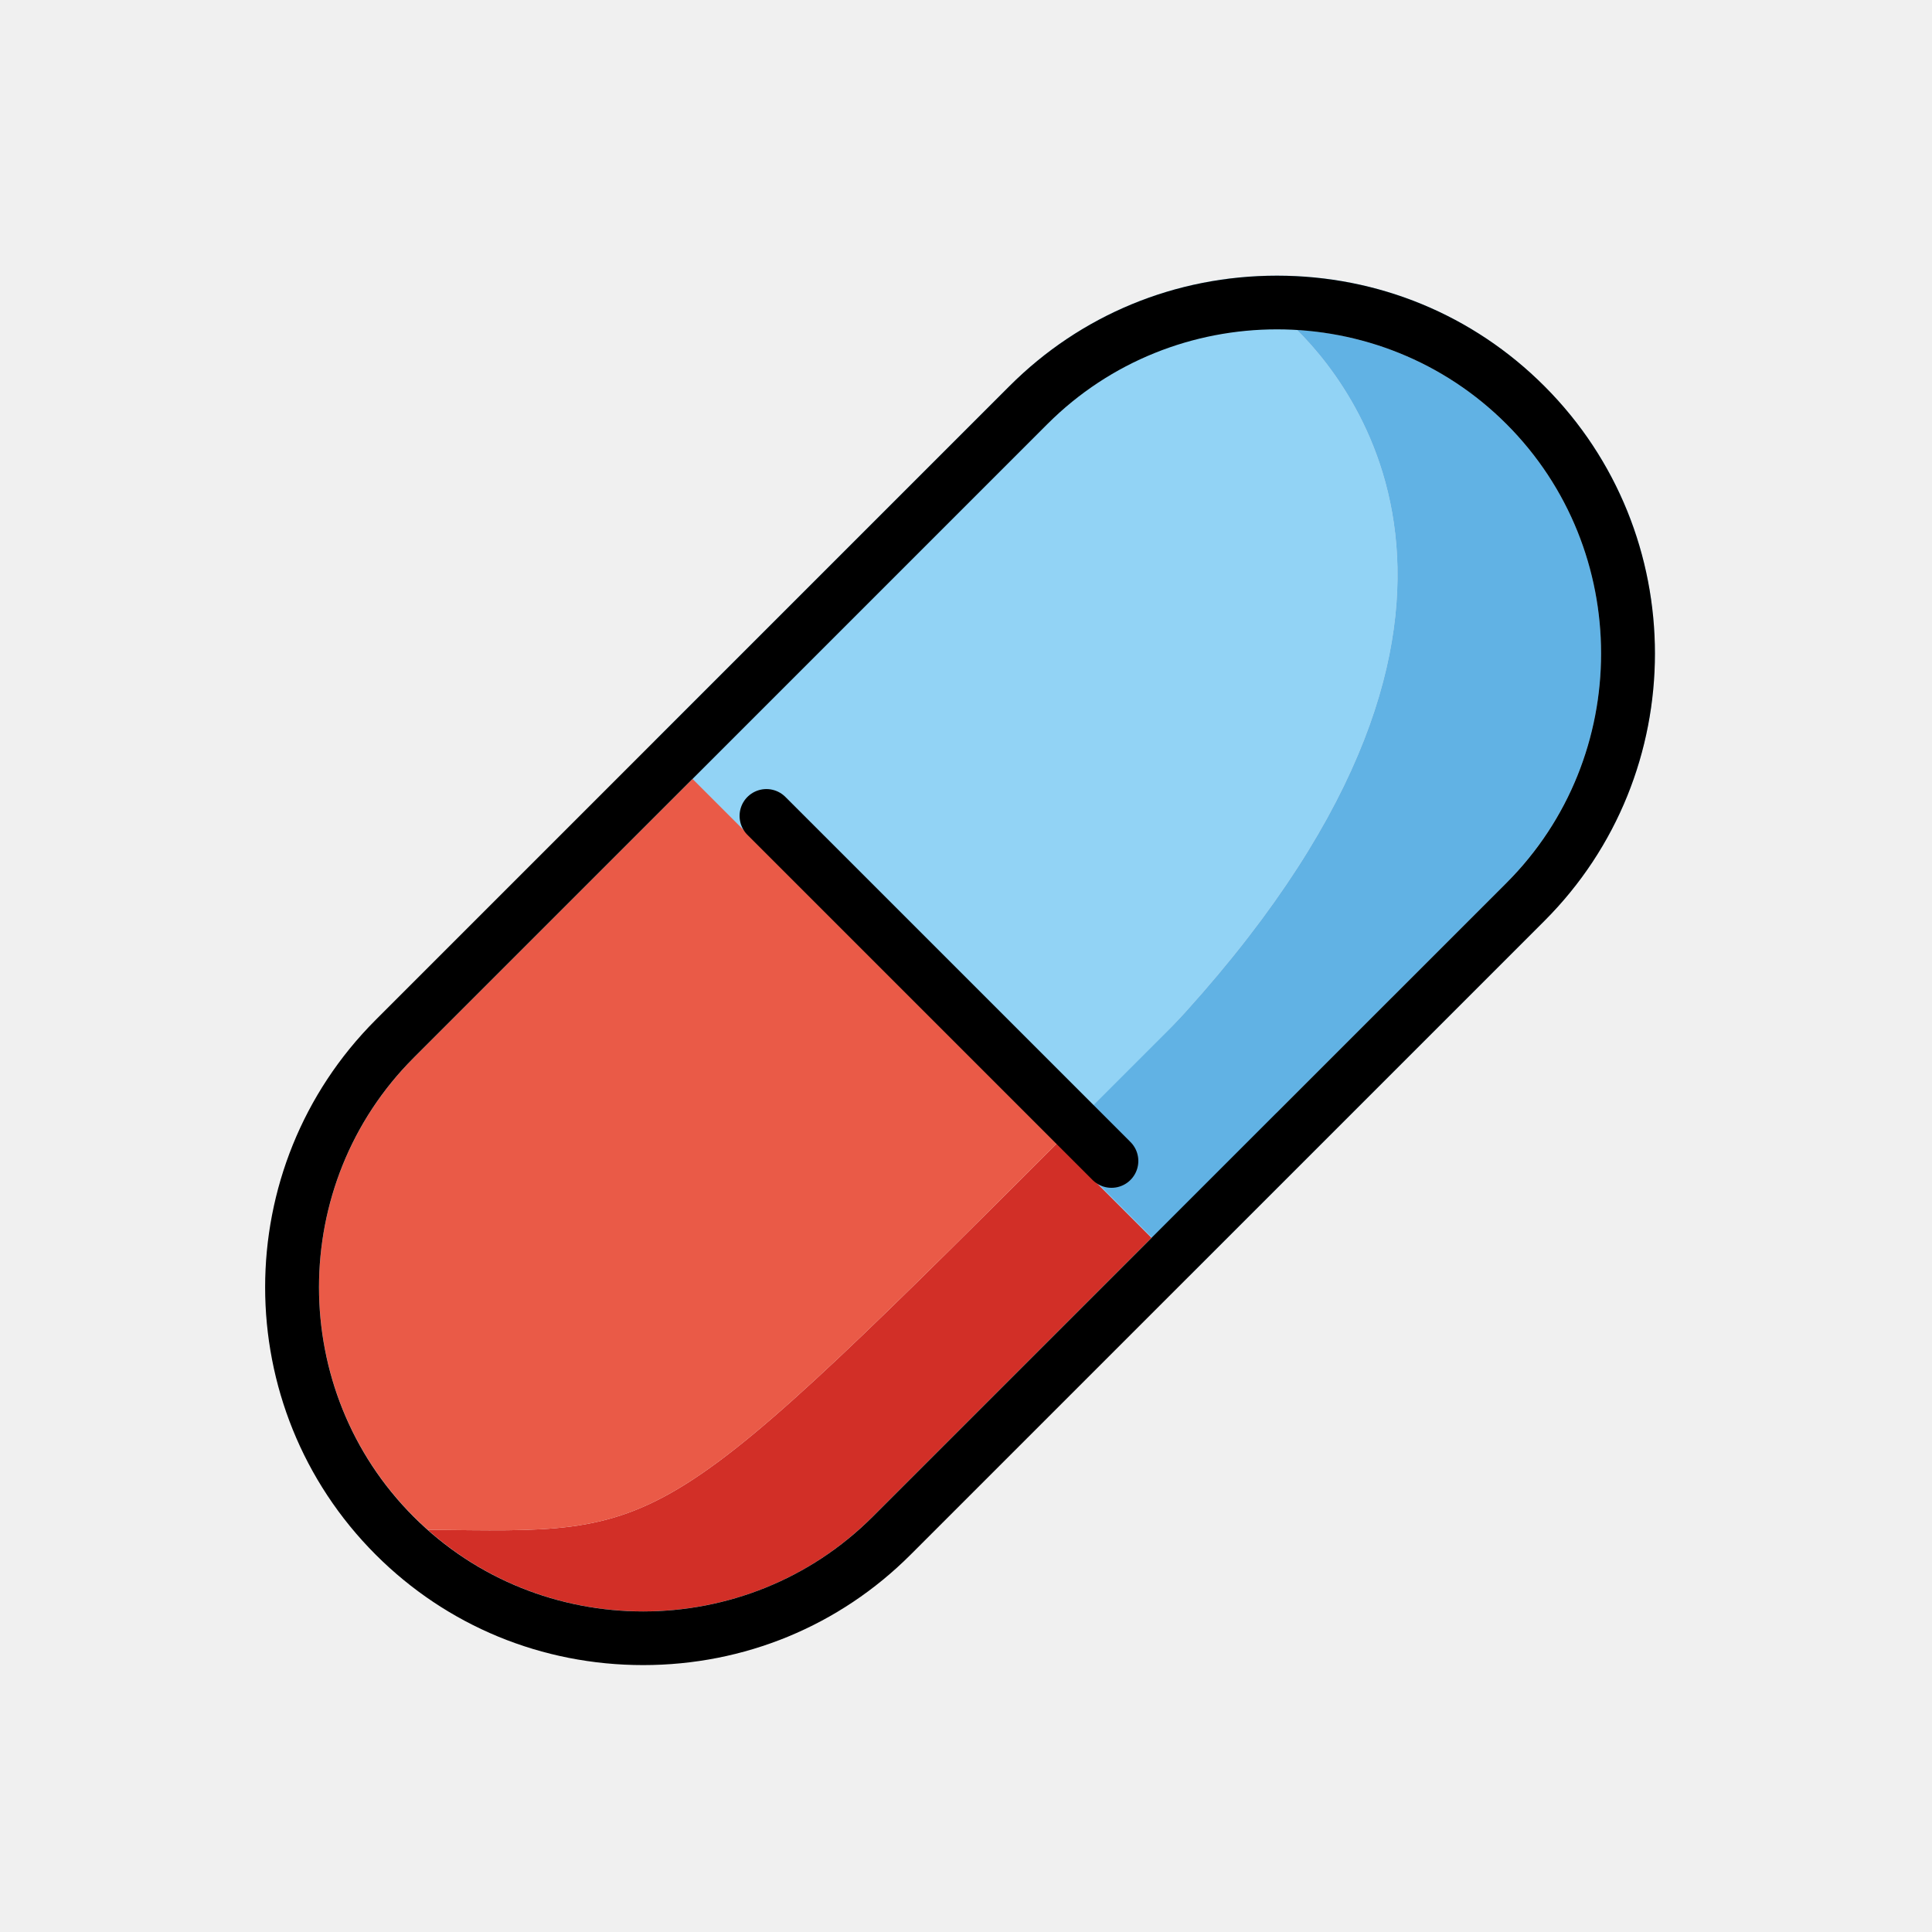
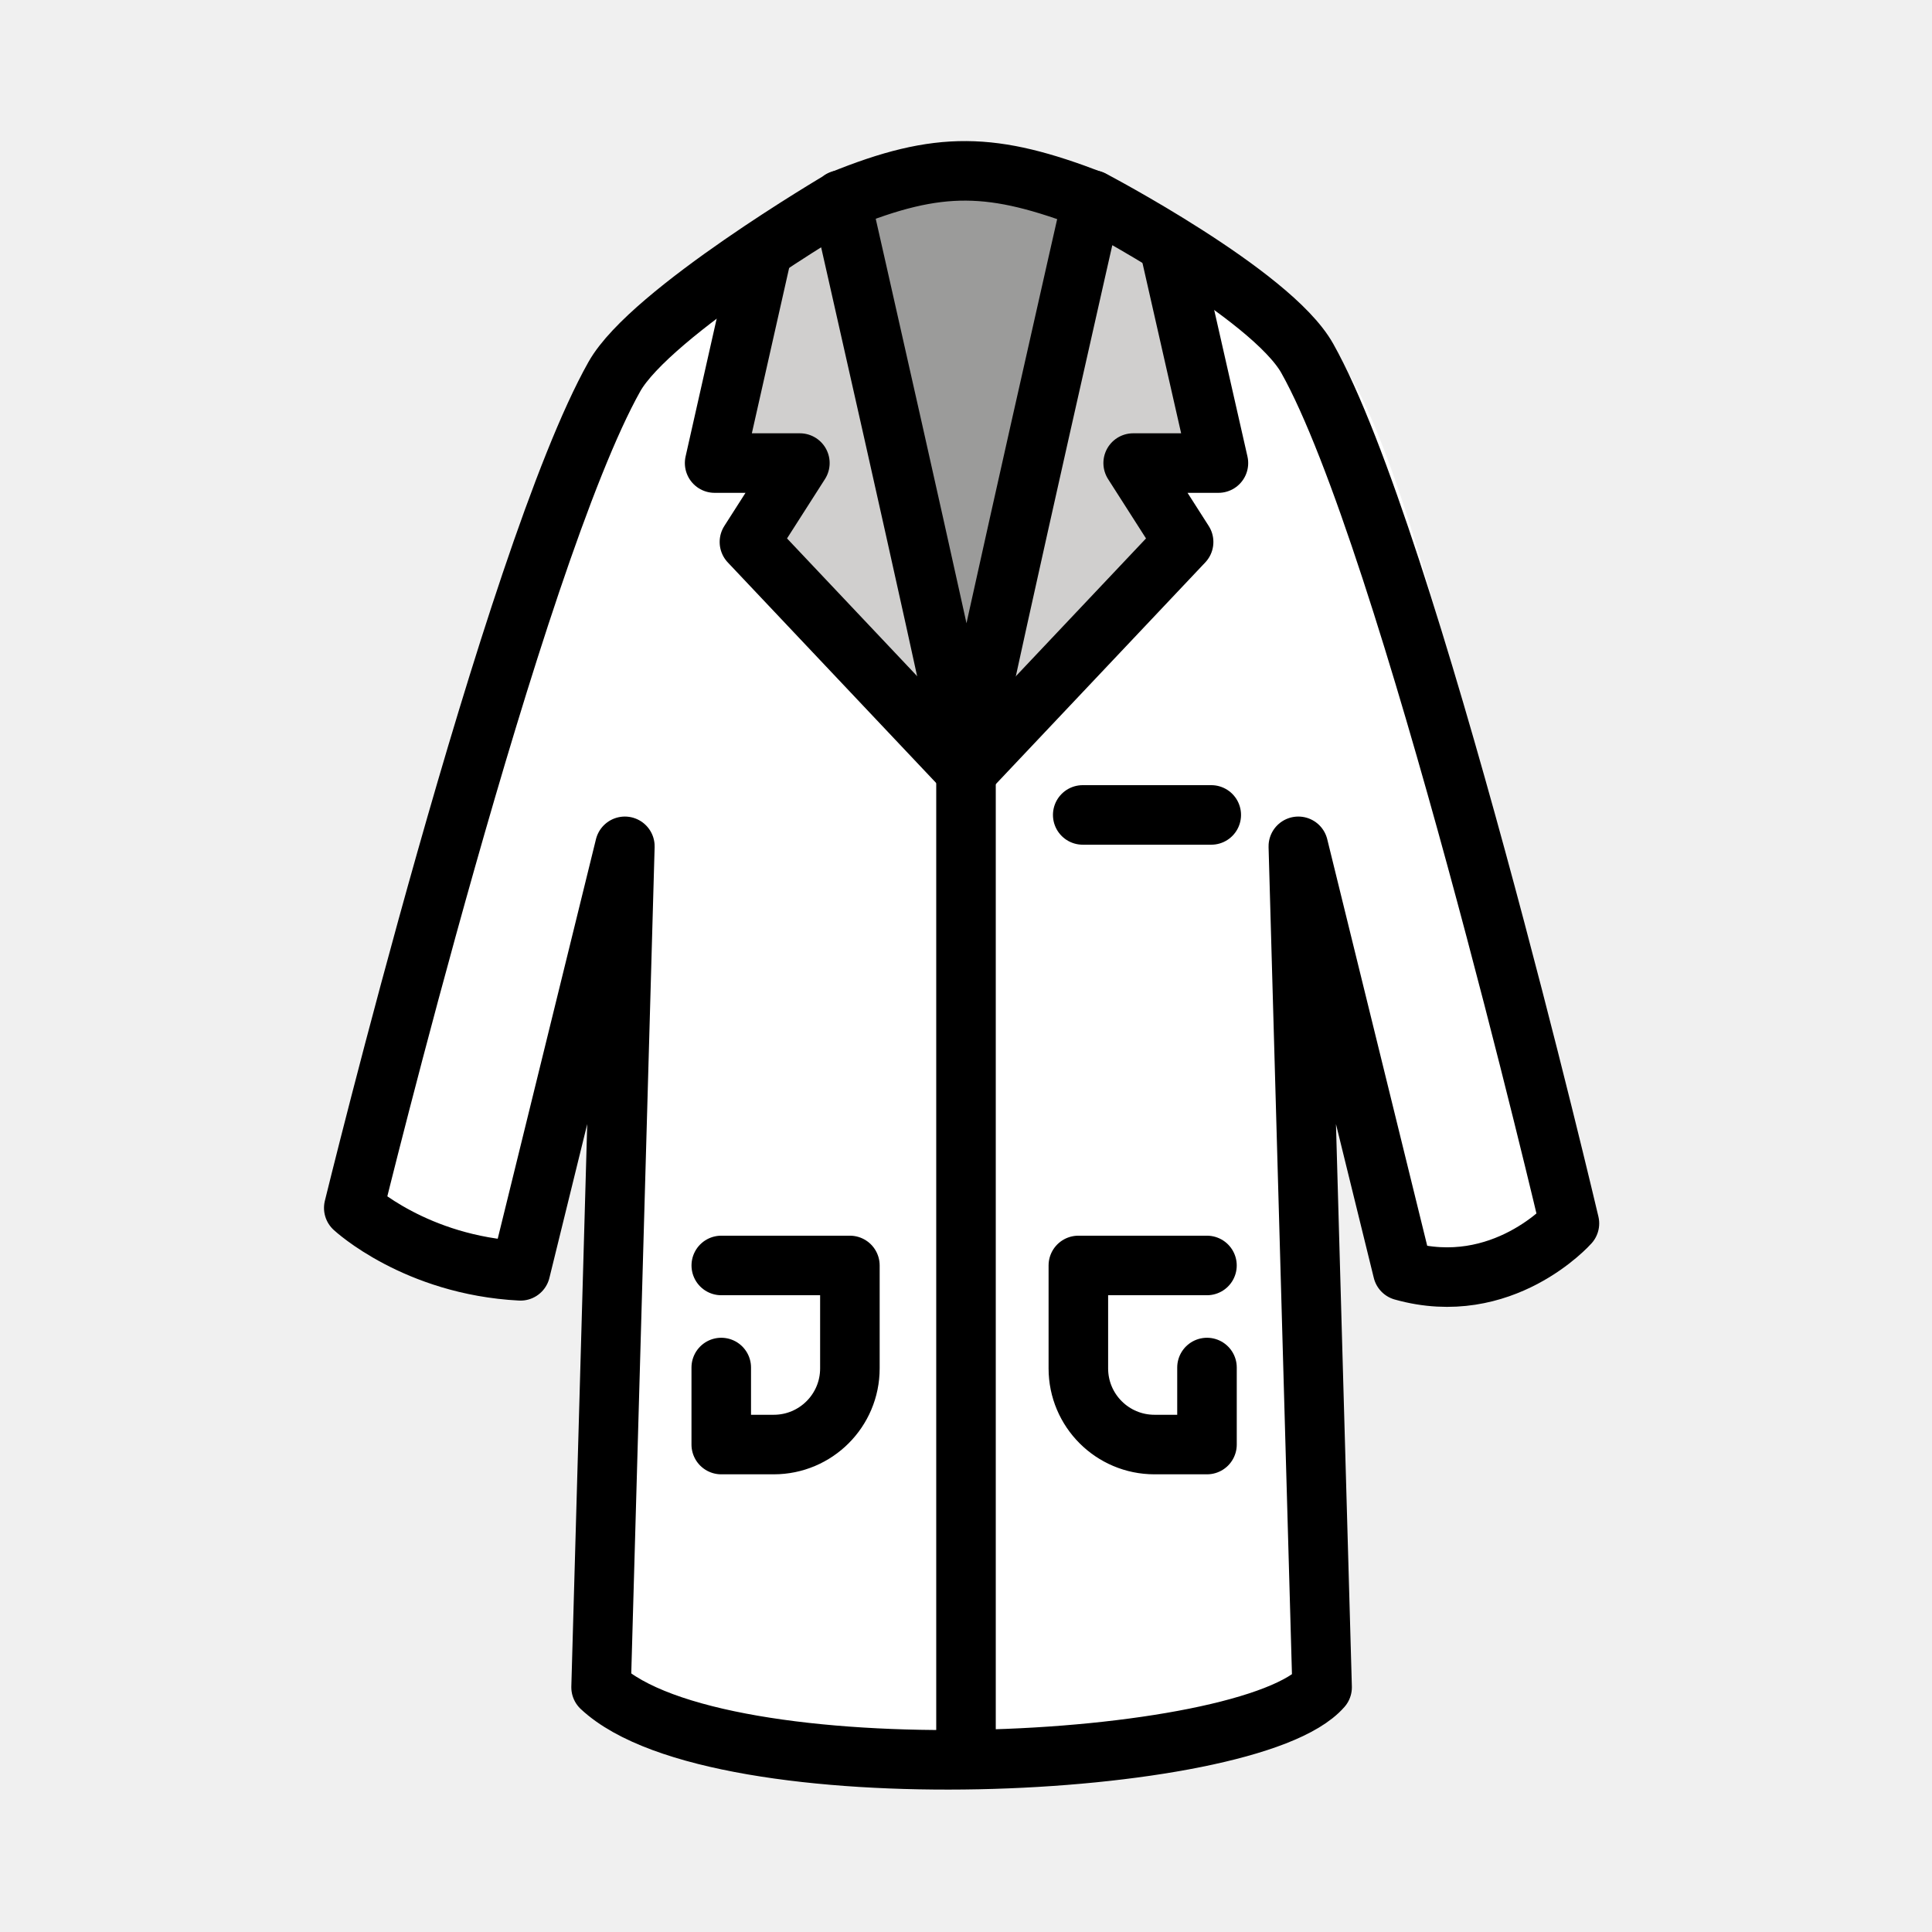
<svg xmlns="http://www.w3.org/2000/svg" id="emoji" viewBox="0 0 72 72">
  <g id="color">
-     <path fill="#D22F27" stroke="none" d="M44.33,44.71L32.52,56.52c-4.53,4.54-11.85,4.7-16.58,0.49c8.96,0.08,8.4,0.65,24.87-15.82L44.33,44.71z" />
-     <path fill="#EA5A47" stroke="none" d="M40.81,41.19C24.34,57.66,24.9,57.09,15.94,57.01c-0.18-0.16-0.35-0.32-0.52-0.49 c-2.35-2.35-3.53-5.45-3.53-8.55c0-3.1,1.18-6.2,3.53-8.55l11.81-11.81L40.81,41.19z" />
-     <path fill="#92D3F5" stroke="none" d="M56.85,15.1c-2.47-2.47-5.75-3.83-9.26-3.83c-3.51,0-6.8,1.36-9.26,3.83L25.81,27.61l18.52,18.52 l12.51-12.52c2.47-2.46,3.83-5.75,3.83-9.26C60.67,20.85,59.31,17.56,56.85,15.1z M56.14,32.9L44.33,44.71l-3.52-3.52 c0.42-0.42,0.86-0.86,1.31-1.31c15.72-15.72,8.77-25.05,6.21-27.59c2.85,0.18,5.65,1.35,7.81,3.51c2.35,2.35,3.53,5.45,3.53,8.55 C59.67,27.45,58.49,30.55,56.14,32.9z" />
-     <path fill="#92D3F5" stroke="none" d="M57.55,14.39c-2.65-2.66-6.19-4.12-9.96-4.12c-3.78,0-7.32,1.46-9.97,4.12L24.4,27.61l1.41,1.42 l17.1,17.1l1.42,1.41l13.22-13.22c2.66-2.66,4.12-6.2,4.12-9.97S60.21,17.04,57.55,14.39z M44.33,44.71l-3.52-3.52L27.23,27.61 L39.04,15.8c2.35-2.35,5.45-3.53,8.55-3.53c0.25,0,0.49,0.01,0.74,0.02c2.85,0.18,5.65,1.35,7.81,3.51 c2.35,2.35,3.53,5.45,3.53,8.55c0,3.1-1.18,6.2-3.53,8.55L44.33,44.71z" />
-     <path fill="#61B2E4" stroke="none" d="M59.67,24.35c0,3.1-1.18,6.2-3.53,8.55L44.33,44.71l-3.52-3.52c0.42-0.42,0.86-0.86,1.31-1.31 c15.72-15.72,8.77-25.05,6.21-27.59c2.85,0.18,5.65,1.35,7.81,3.51C58.49,18.15,59.67,21.25,59.67,24.35z" />
-     <line x1="27.228" x2="26.658" y1="27.613" y2="27.034" fill="none" stroke="none" />
-     <rect x="40.845" y="39.013" width="5.808" height="6.564" transform="matrix(0.7071 0.7071 -0.7071 0.7071 42.7211 -18.5474)" fill="#61B2E4" stroke="none" />
+     <path fill="#fff" stroke-width="1.097" d="m23.28 13.06c-3.06 6.635-10.1 31.96-10.1 31.96s0.439 0.049 6.213 2.344l3.89-15.82-1.823 29.76c2.378 3.222 15.49 4.091 15.49 4.091s-0.637-34.11-0.953-36.91c-0.638-3.418-0.617-8.474-1.833-11.73-1.103-3.086-0.995-6.143-2.791-8.884 0 0-6.946 2.715-8.088 5.192z" />
+     <polyline fill="#fff" points="27.59 11.86 26.81 19.2 29.23 19.2 27.68 21.94 36.86 29.32" />
+     <path fill="#fff" stroke-width="1.097" d="m37.09 26.78c0.565-5.01 4.063-18.92 4.063-18.92s7.92 3.933 9.257 6.311c3.729 6.634 8.079 31.42 8.079 31.42 0 0.212-0.44 1.726-6.213 1.767l-3.89-15.82 1.81 31.14c-2.378 3.222-13.11 2.714-13.11 2.714" />
+     <polyline fill="#fff" points="43.55 11.95 45.22 19.2 42.35 19.2 44.05 21.85 36.99 29.32" />
+     <path fill="#fff" d="m40.69 10.37a14.05 14.05 0 0 0-10.34 0.103" />
+     <path fill="#d0cfce" stroke-width="1.097" d="m28.5 9.167-1.87 8.09h3.177l-1.88 2.941 8.075 8.459-4.627-20.79z" />
+     <path fill="#9b9b9a" stroke-width="1.097" d="m36 28.66 4.627-20.79c-3.661-1.407-5.623-1.48-9.255 0z" />
+     <path fill="#d0cfce" stroke-width="1.097" d="m41.15 7.868c0.524 0.267 2.407 1.343 2.407 1.343l1.849 8.047h-3.177l1.88 2.941-7.384 7.195z" />
  </g>
-   <g id="hair" />
-   <g id="skin" />
-   <g id="skin-shadow" />
  <g id="line">
-     <path fill="#000000" stroke="none" d="M47.588,12.274c3.1,0,6.2,1.176,8.552,3.528l0,0c4.704,4.704,4.704,12.4,0,17.104 L32.52,56.525c-2.352,2.352-5.452,3.528-8.552,3.528c-3.1,0-6.2-1.176-8.552-3.528l0,0 c-4.704-4.704-4.704-12.4,0-17.104l23.619-23.619C41.388,13.45,44.488,12.274,47.588,12.274 M47.588,10.274 c-3.774,0-7.314,1.461-9.966,4.113L14.002,38.007c-5.495,5.495-5.495,14.437,0,19.932 c2.653,2.653,6.192,4.114,9.966,4.114c3.774,0,7.314-1.461,9.966-4.113l23.62-23.619 c5.495-5.495,5.495-14.437,0-19.932C54.901,11.735,51.362,10.274,47.588,10.274L47.588,10.274z" />
-     <line x1="28.562" x2="41.422" y1="30.406" y2="43.266" fill="none" stroke="#000000" stroke-linecap="round" stroke-miterlimit="10" stroke-width="2" />
+     <path fill="none" stroke="#000" stroke-linecap="round" stroke-linejoin="round" stroke-width="2.219" d="m43.65 9.517 1.757 7.74h-3.177l1.88 2.941-7.828 8.286" />
+     <path fill="none" stroke="#000" stroke-linecap="round" stroke-linejoin="round" stroke-width="2.219" d="m40.7 7.462c-3.702-1.423-5.686-1.496-9.358 0" />
+     <line x1="40.35" x2="45.14" y1="30.37" y2="30.37" fill="none" stroke="#000" stroke-linecap="round" stroke-linejoin="round" stroke-width="2.219" />
+     <path fill="none" stroke="#000" stroke-linecap="round" stroke-linejoin="round" stroke-width="2.219" d="m26.88 47.16h4.793v3.837a2.837 2.837 0 0 1-2.837 2.837h-1.957v-2.87" />
+     <path fill="none" stroke="#000" stroke-linecap="round" stroke-linejoin="round" stroke-width="2.219" d="m44.98 47.16h-4.793v3.837a2.837 2.837 0 0 0 2.837 2.837h1.957v-2.87" />
+     <path fill="none" stroke="#000" stroke-linecap="round" stroke-linejoin="round" stroke-width="2.219" d="m31.34 7.462s-7.092 4.17-8.444 6.574c-3.771 6.708-9.712 30.98-9.712 30.98s2.3 2.141 6.213 2.344l3.89-15.82-0.886 31.34c4.346 4.067 24.16 3.111 26.87 0l-0.886-31.34 3.89 15.82c3.72 1.048 6.213-1.767 6.213-1.767s-6-25.53-9.771-32.24c-1.352-2.405-8.02-5.901-8.02-5.901s-3.628 15.96-4.679 21.02c-1.051-5.066-4.679-21.02-4.679-21.02z" />
+     <path fill="none" stroke="#000" stroke-linecap="round" stroke-linejoin="round" stroke-width="2.219" d="m28.38 9.504-1.748 7.753h3.177l-1.88 2.941 7.828 8.286" />
+     <path fill="none" stroke="#000" stroke-linejoin="round" stroke-width="2.219" d="m36 28.48v37.04" />
  </g>
</svg>
